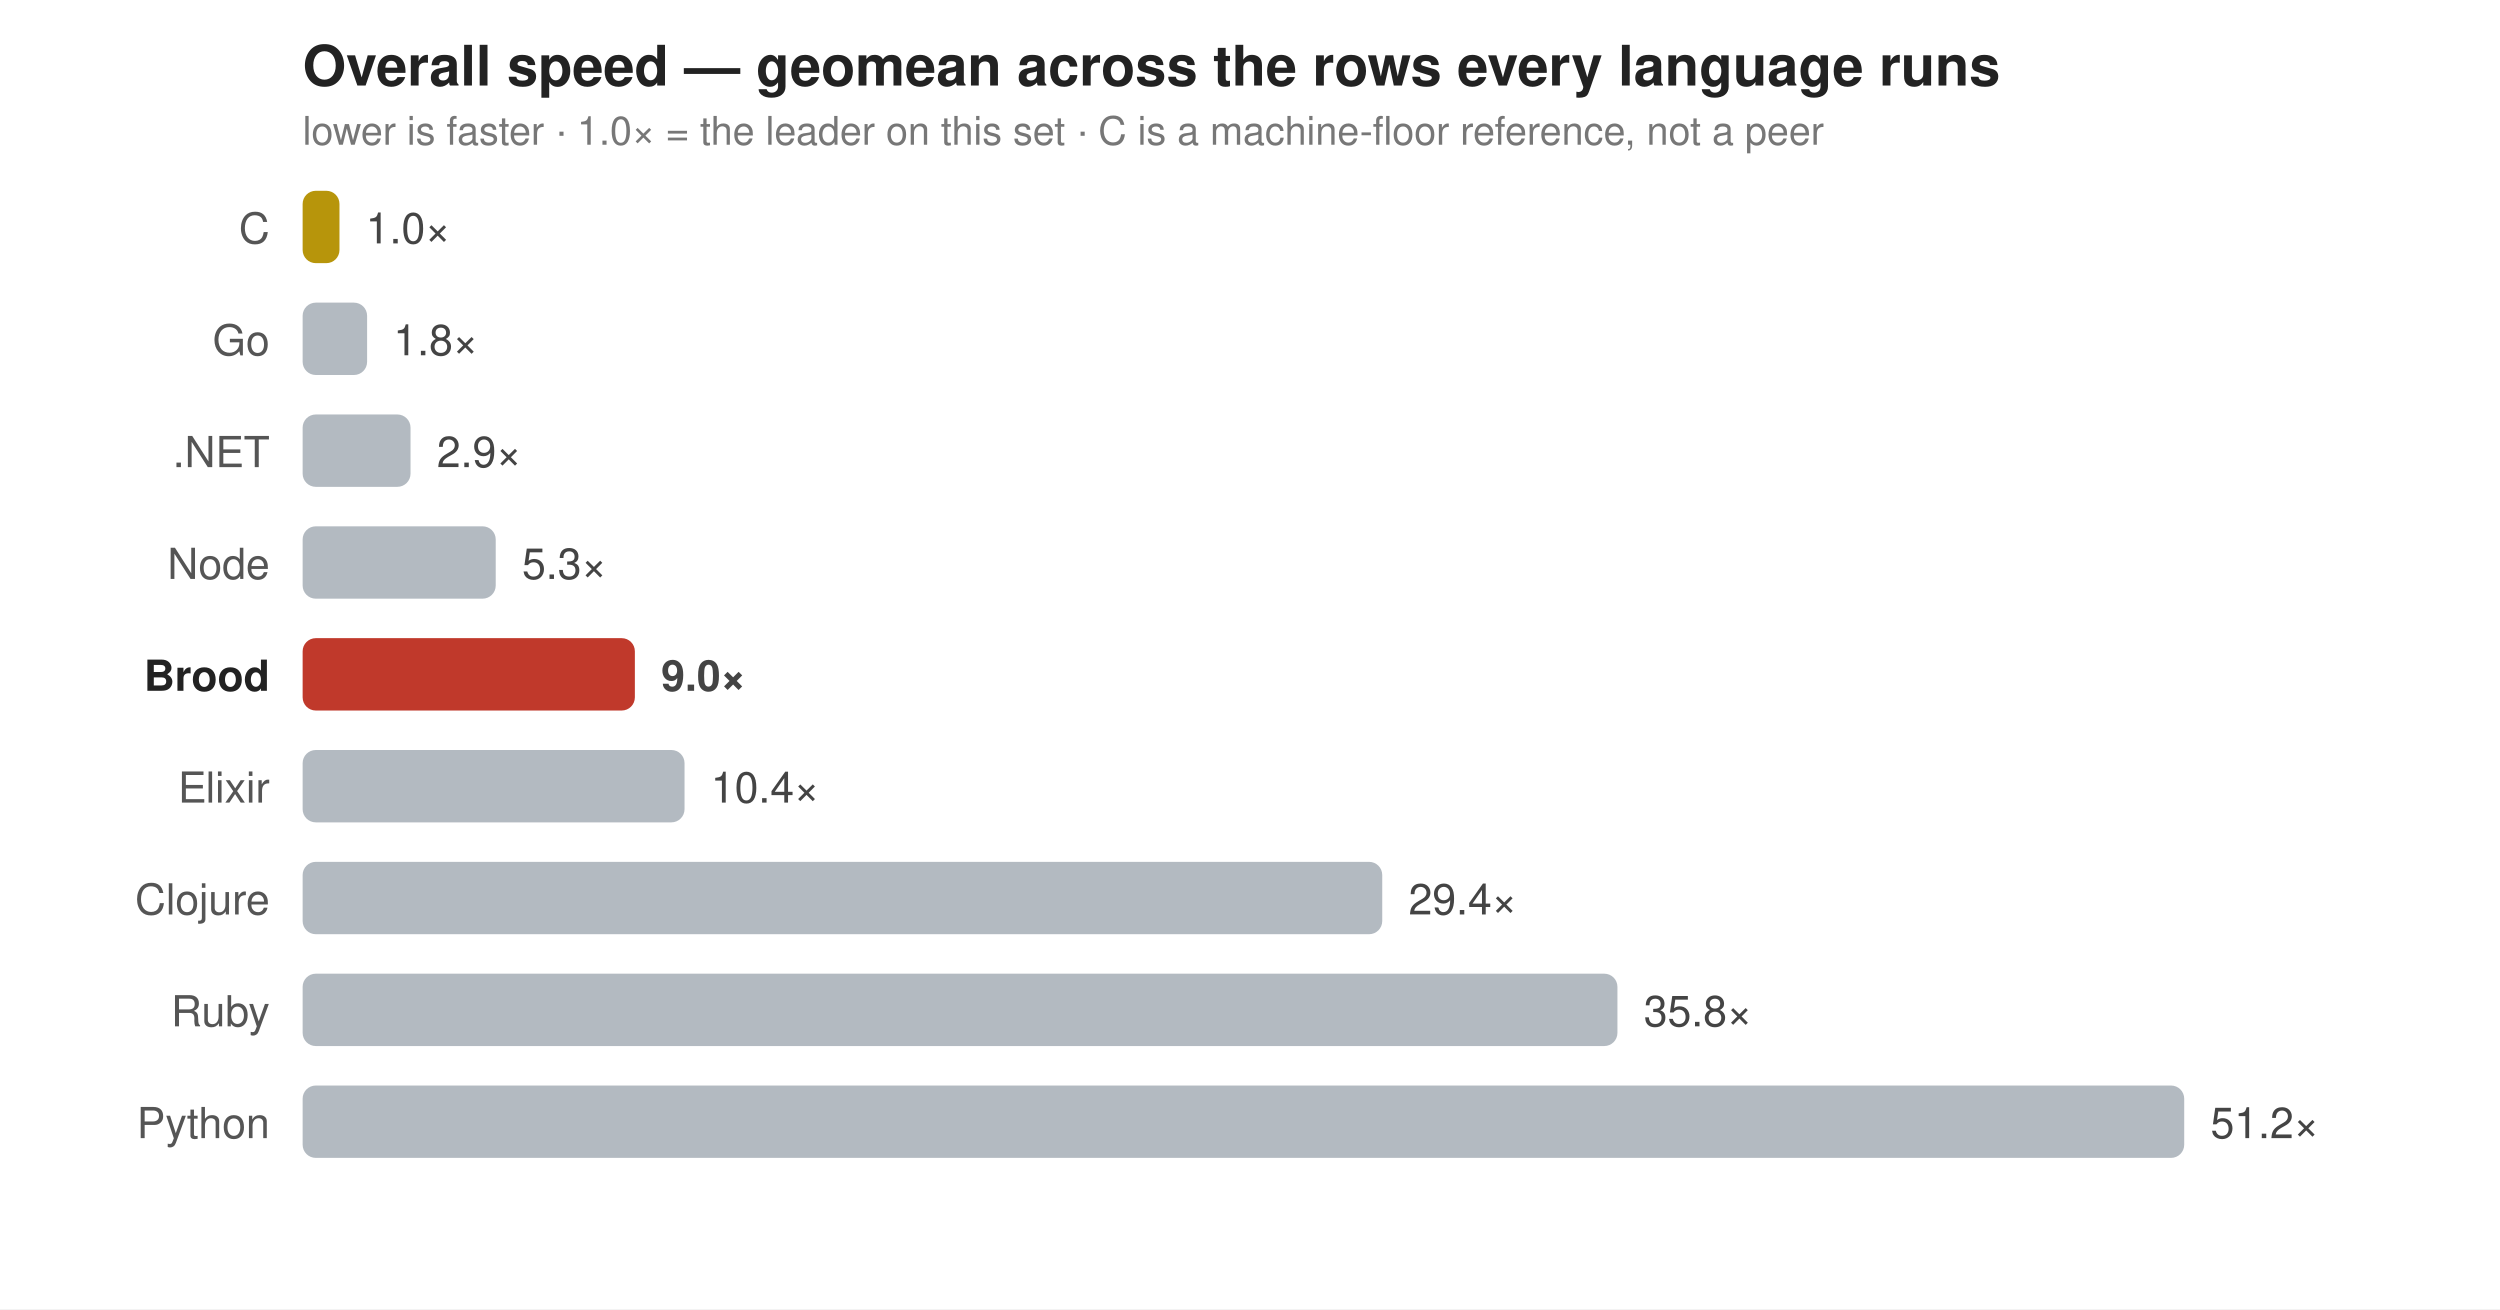
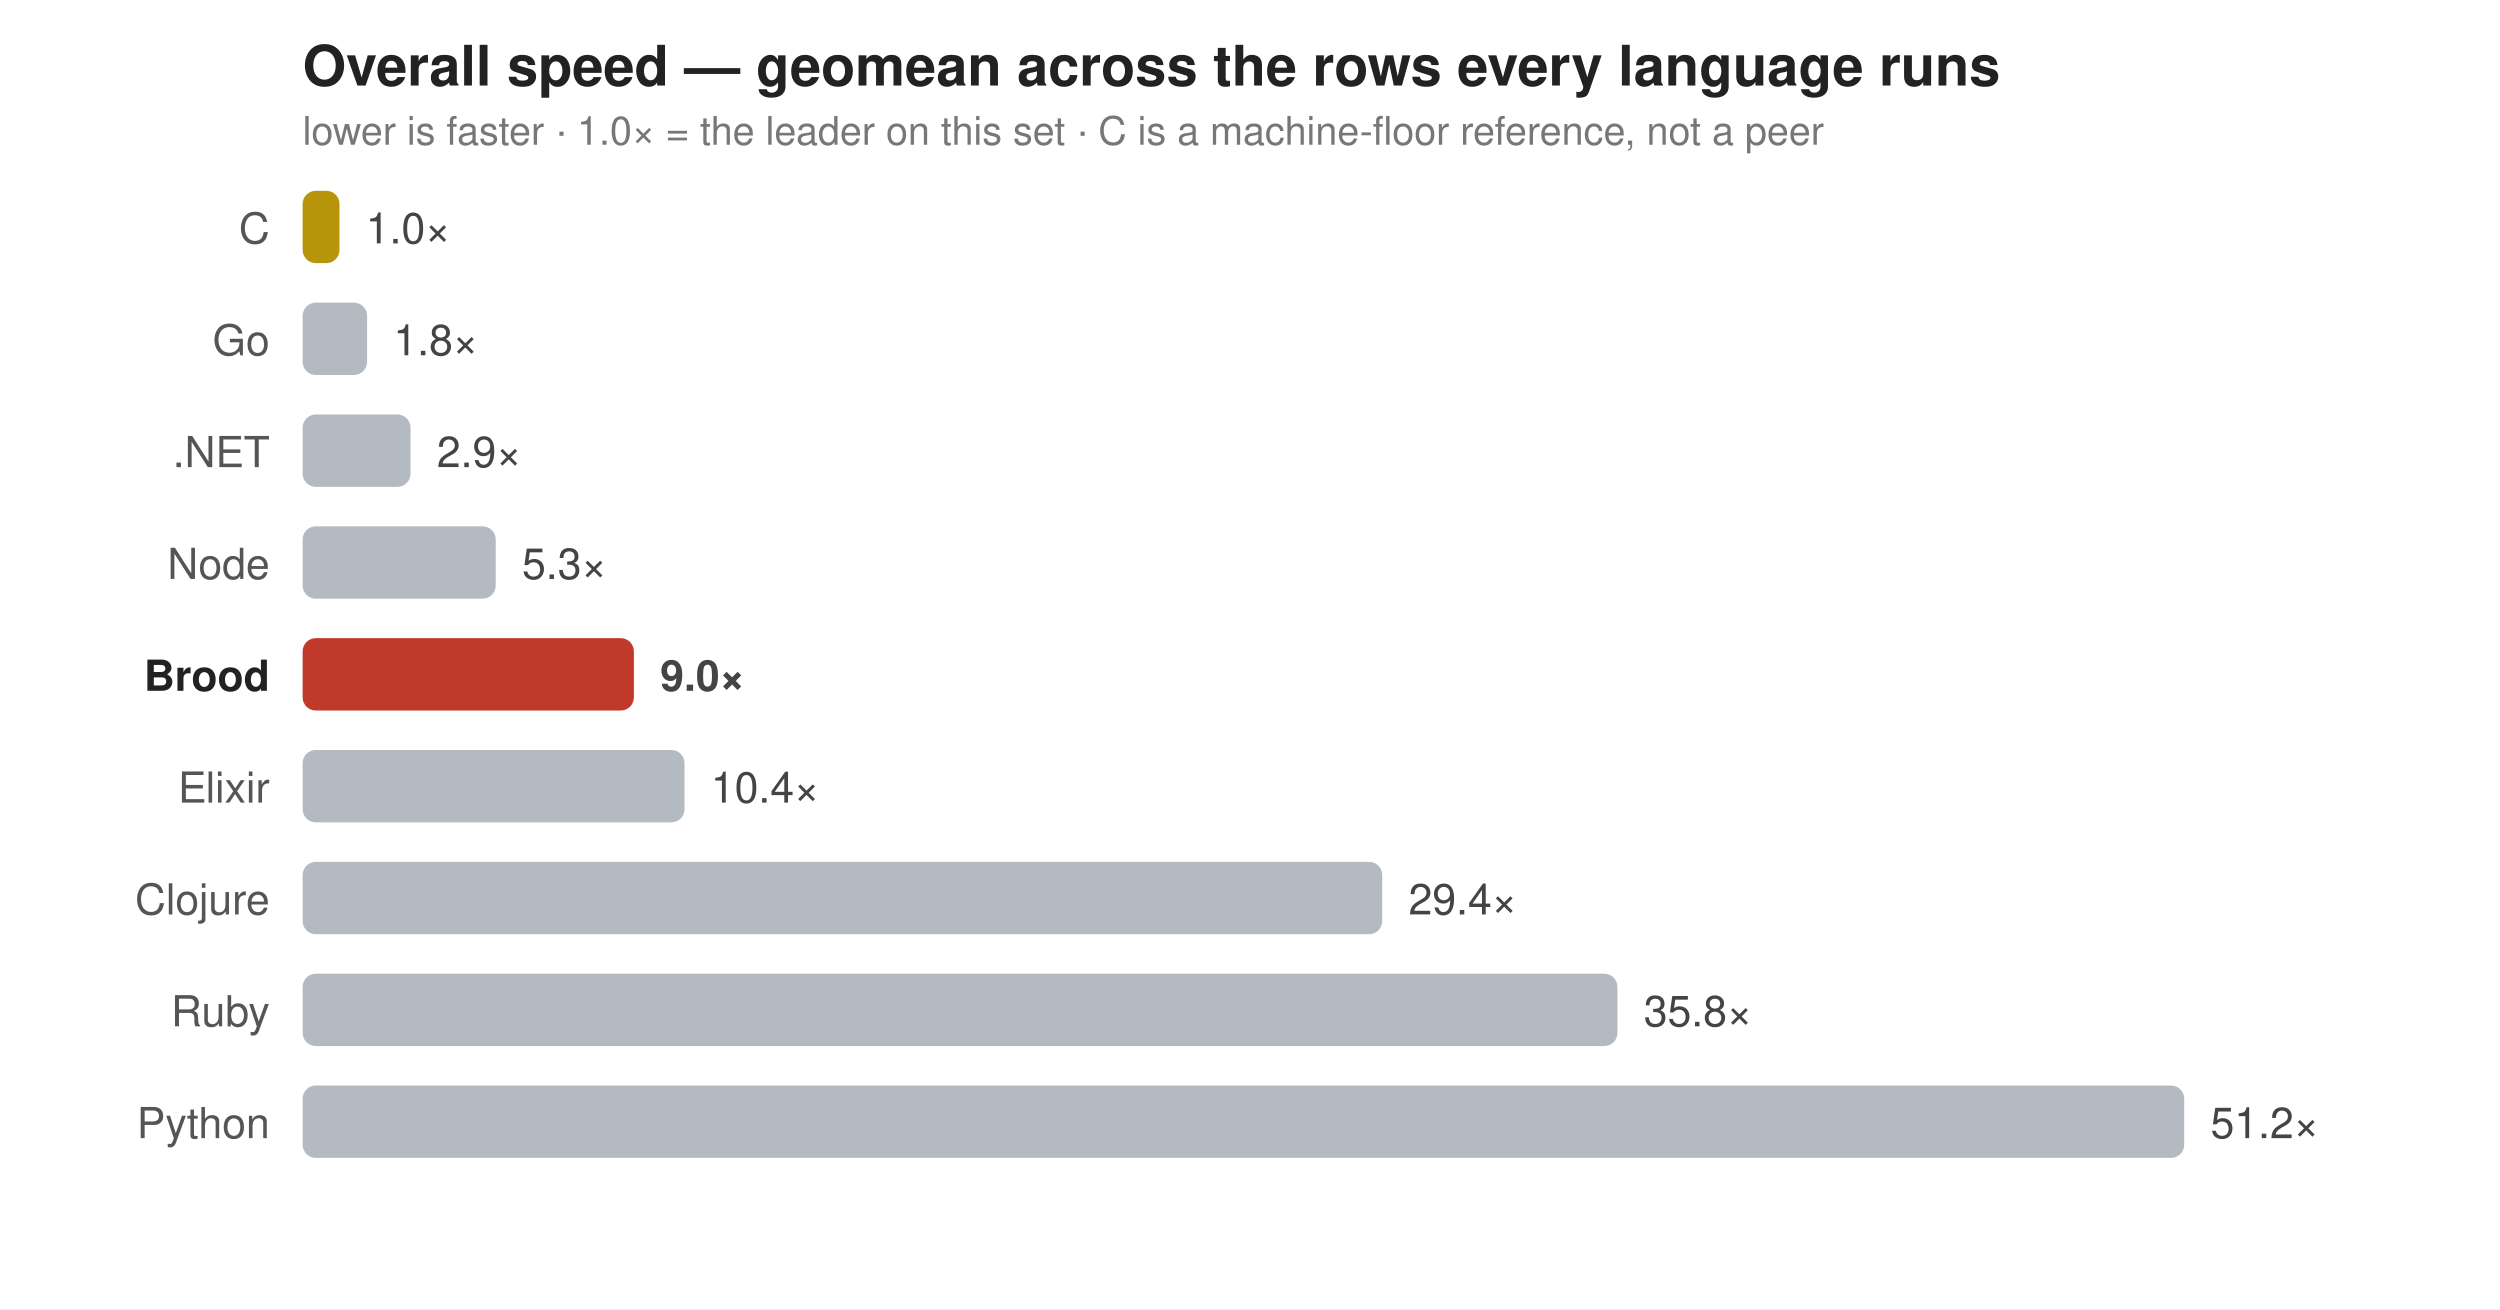
<svg xmlns="http://www.w3.org/2000/svg" width="760" height="398" viewBox="0 0 760 398" font-family="system-ui,Segoe UI,Helvetica,Arial,sans-serif">
  <rect width="760" height="398" fill="#ffffff" />
  <text x="92" y="26" font-size="17" font-weight="700" fill="#222">Overall speed — geomean across the rows every language runs</text>
  <text x="92" y="44" font-size="12" fill="#777">lower is faster · 1.0× = the leader on this set · C is a machine-floor reference, not a peer</text>
  <rect x="92" y="58" width="11.2" height="22" rx="4" fill="#b7950b" />
  <text x="82" y="74" text-anchor="end" font-size="13" font-weight="500" fill="#555">C</text>
  <text x="111.2" y="74" font-size="13" font-weight="400" fill="#444">1.0×</text>
  <rect x="92" y="92" width="19.6" height="22" rx="4" fill="#b3bac1" />
  <text x="82" y="108" text-anchor="end" font-size="13" font-weight="500" fill="#555">Go</text>
  <text x="119.6" y="108" font-size="13" font-weight="400" fill="#444">1.8×</text>
  <rect x="92" y="126" width="32.8" height="22" rx="4" fill="#b3bac1" />
  <text x="82" y="142" text-anchor="end" font-size="13" font-weight="500" fill="#555">.NET</text>
  <text x="132.8" y="142" font-size="13" font-weight="400" fill="#444">2.9×</text>
  <rect x="92" y="160" width="58.7" height="22" rx="4" fill="#b3bac1" />
  <text x="82" y="176" text-anchor="end" font-size="13" font-weight="500" fill="#555">Node</text>
  <text x="158.7" y="176" font-size="13" font-weight="400" fill="#444">5.3×</text>
-   <rect x="92" y="194" width="101.0" height="22" rx="4" fill="#c0392b" />
+   <rect x="92" y="194" width="100.7" height="22" rx="4" fill="#c0392b" />
  <text x="82" y="210" text-anchor="end" font-size="13" font-weight="700" fill="#222">Brood</text>
-   <text x="201.0" y="210" font-size="13" font-weight="700" fill="#444">9.0×</text>
+   <text x="200.7" y="210" font-size="13" font-weight="700" fill="#444">9.0×</text>
  <rect x="92" y="228" width="116.1" height="22" rx="4" fill="#b3bac1" />
  <text x="82" y="244" text-anchor="end" font-size="13" font-weight="500" fill="#555">Elixir</text>
  <text x="216.1" y="244" font-size="13" font-weight="400" fill="#444">10.4×</text>
  <rect x="92" y="262" width="328.2" height="22" rx="4" fill="#b3bac1" />
  <text x="82" y="278" text-anchor="end" font-size="13" font-weight="500" fill="#555">Clojure</text>
  <text x="428.2" y="278" font-size="13" font-weight="400" fill="#444">29.4×</text>
  <rect x="92" y="296" width="399.7" height="22" rx="4" fill="#b3bac1" />
  <text x="82" y="312" text-anchor="end" font-size="13" font-weight="500" fill="#555">Ruby</text>
  <text x="499.7" y="312" font-size="13" font-weight="400" fill="#444">35.8×</text>
  <rect x="92" y="330" width="572.0" height="22" rx="4" fill="#b3bac1" />
  <text x="82" y="346" text-anchor="end" font-size="13" font-weight="500" fill="#555">Python</text>
  <text x="672.0" y="346" font-size="13" font-weight="400" fill="#444">51.2×</text>
</svg>
